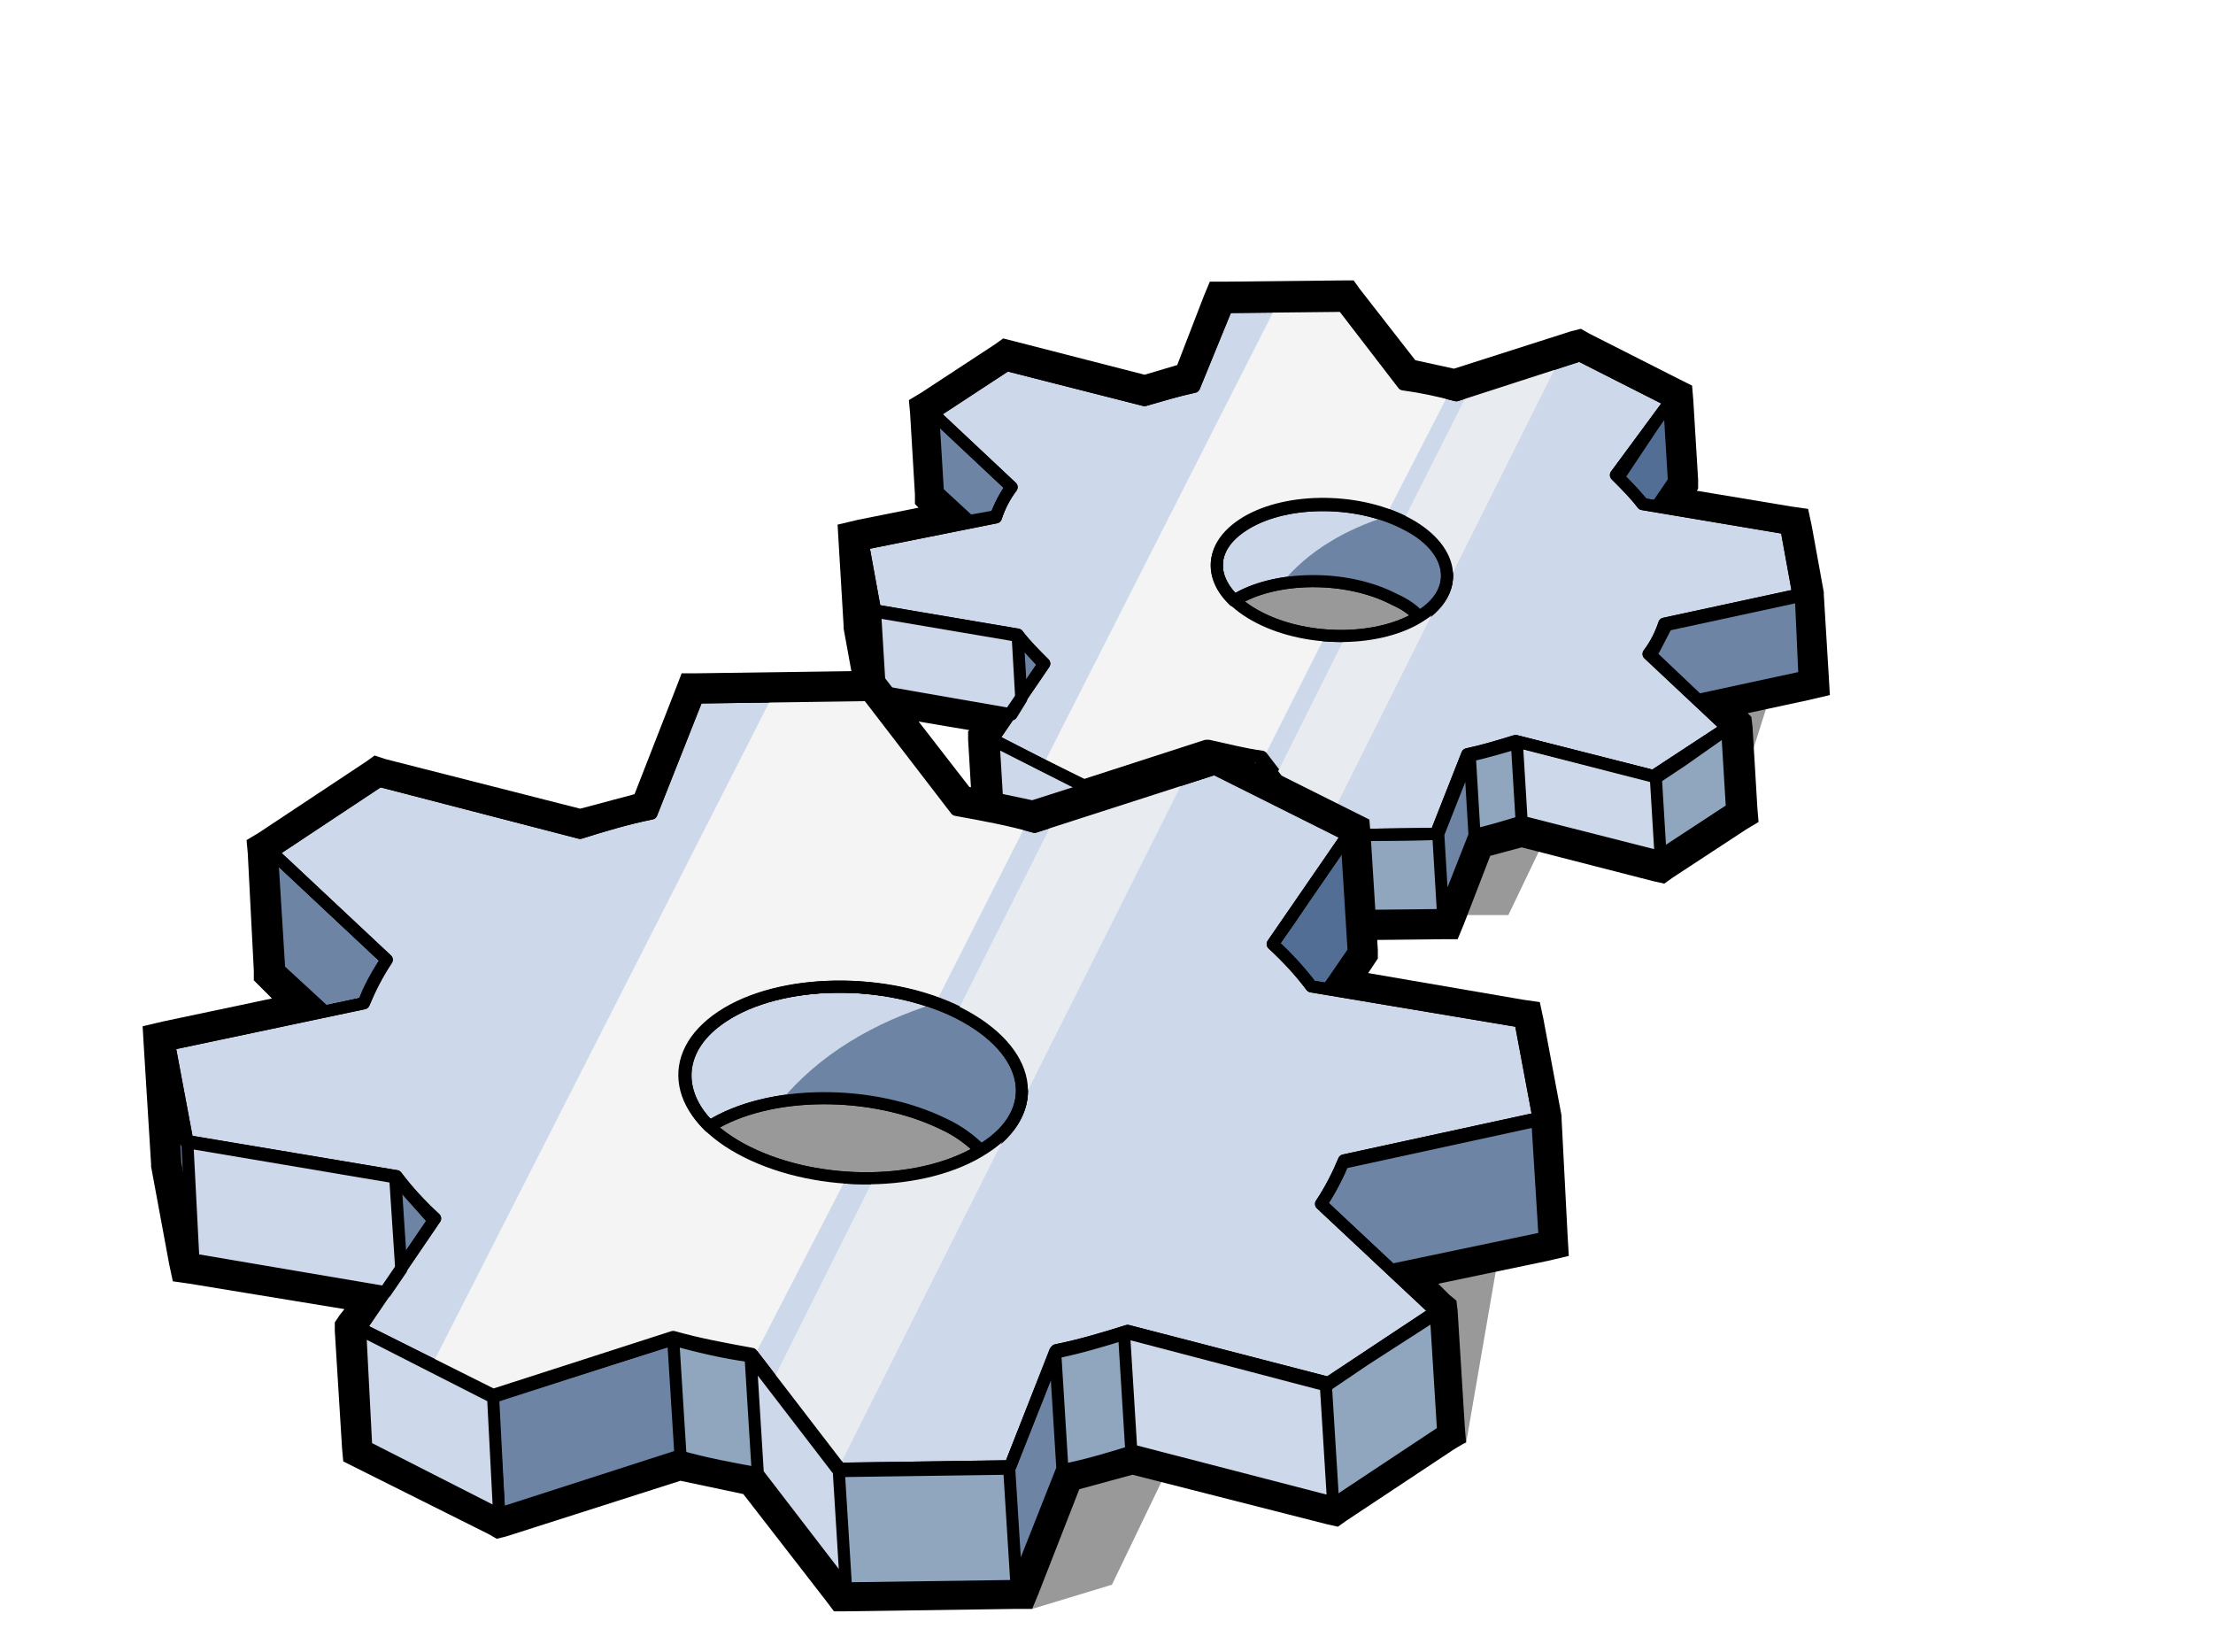
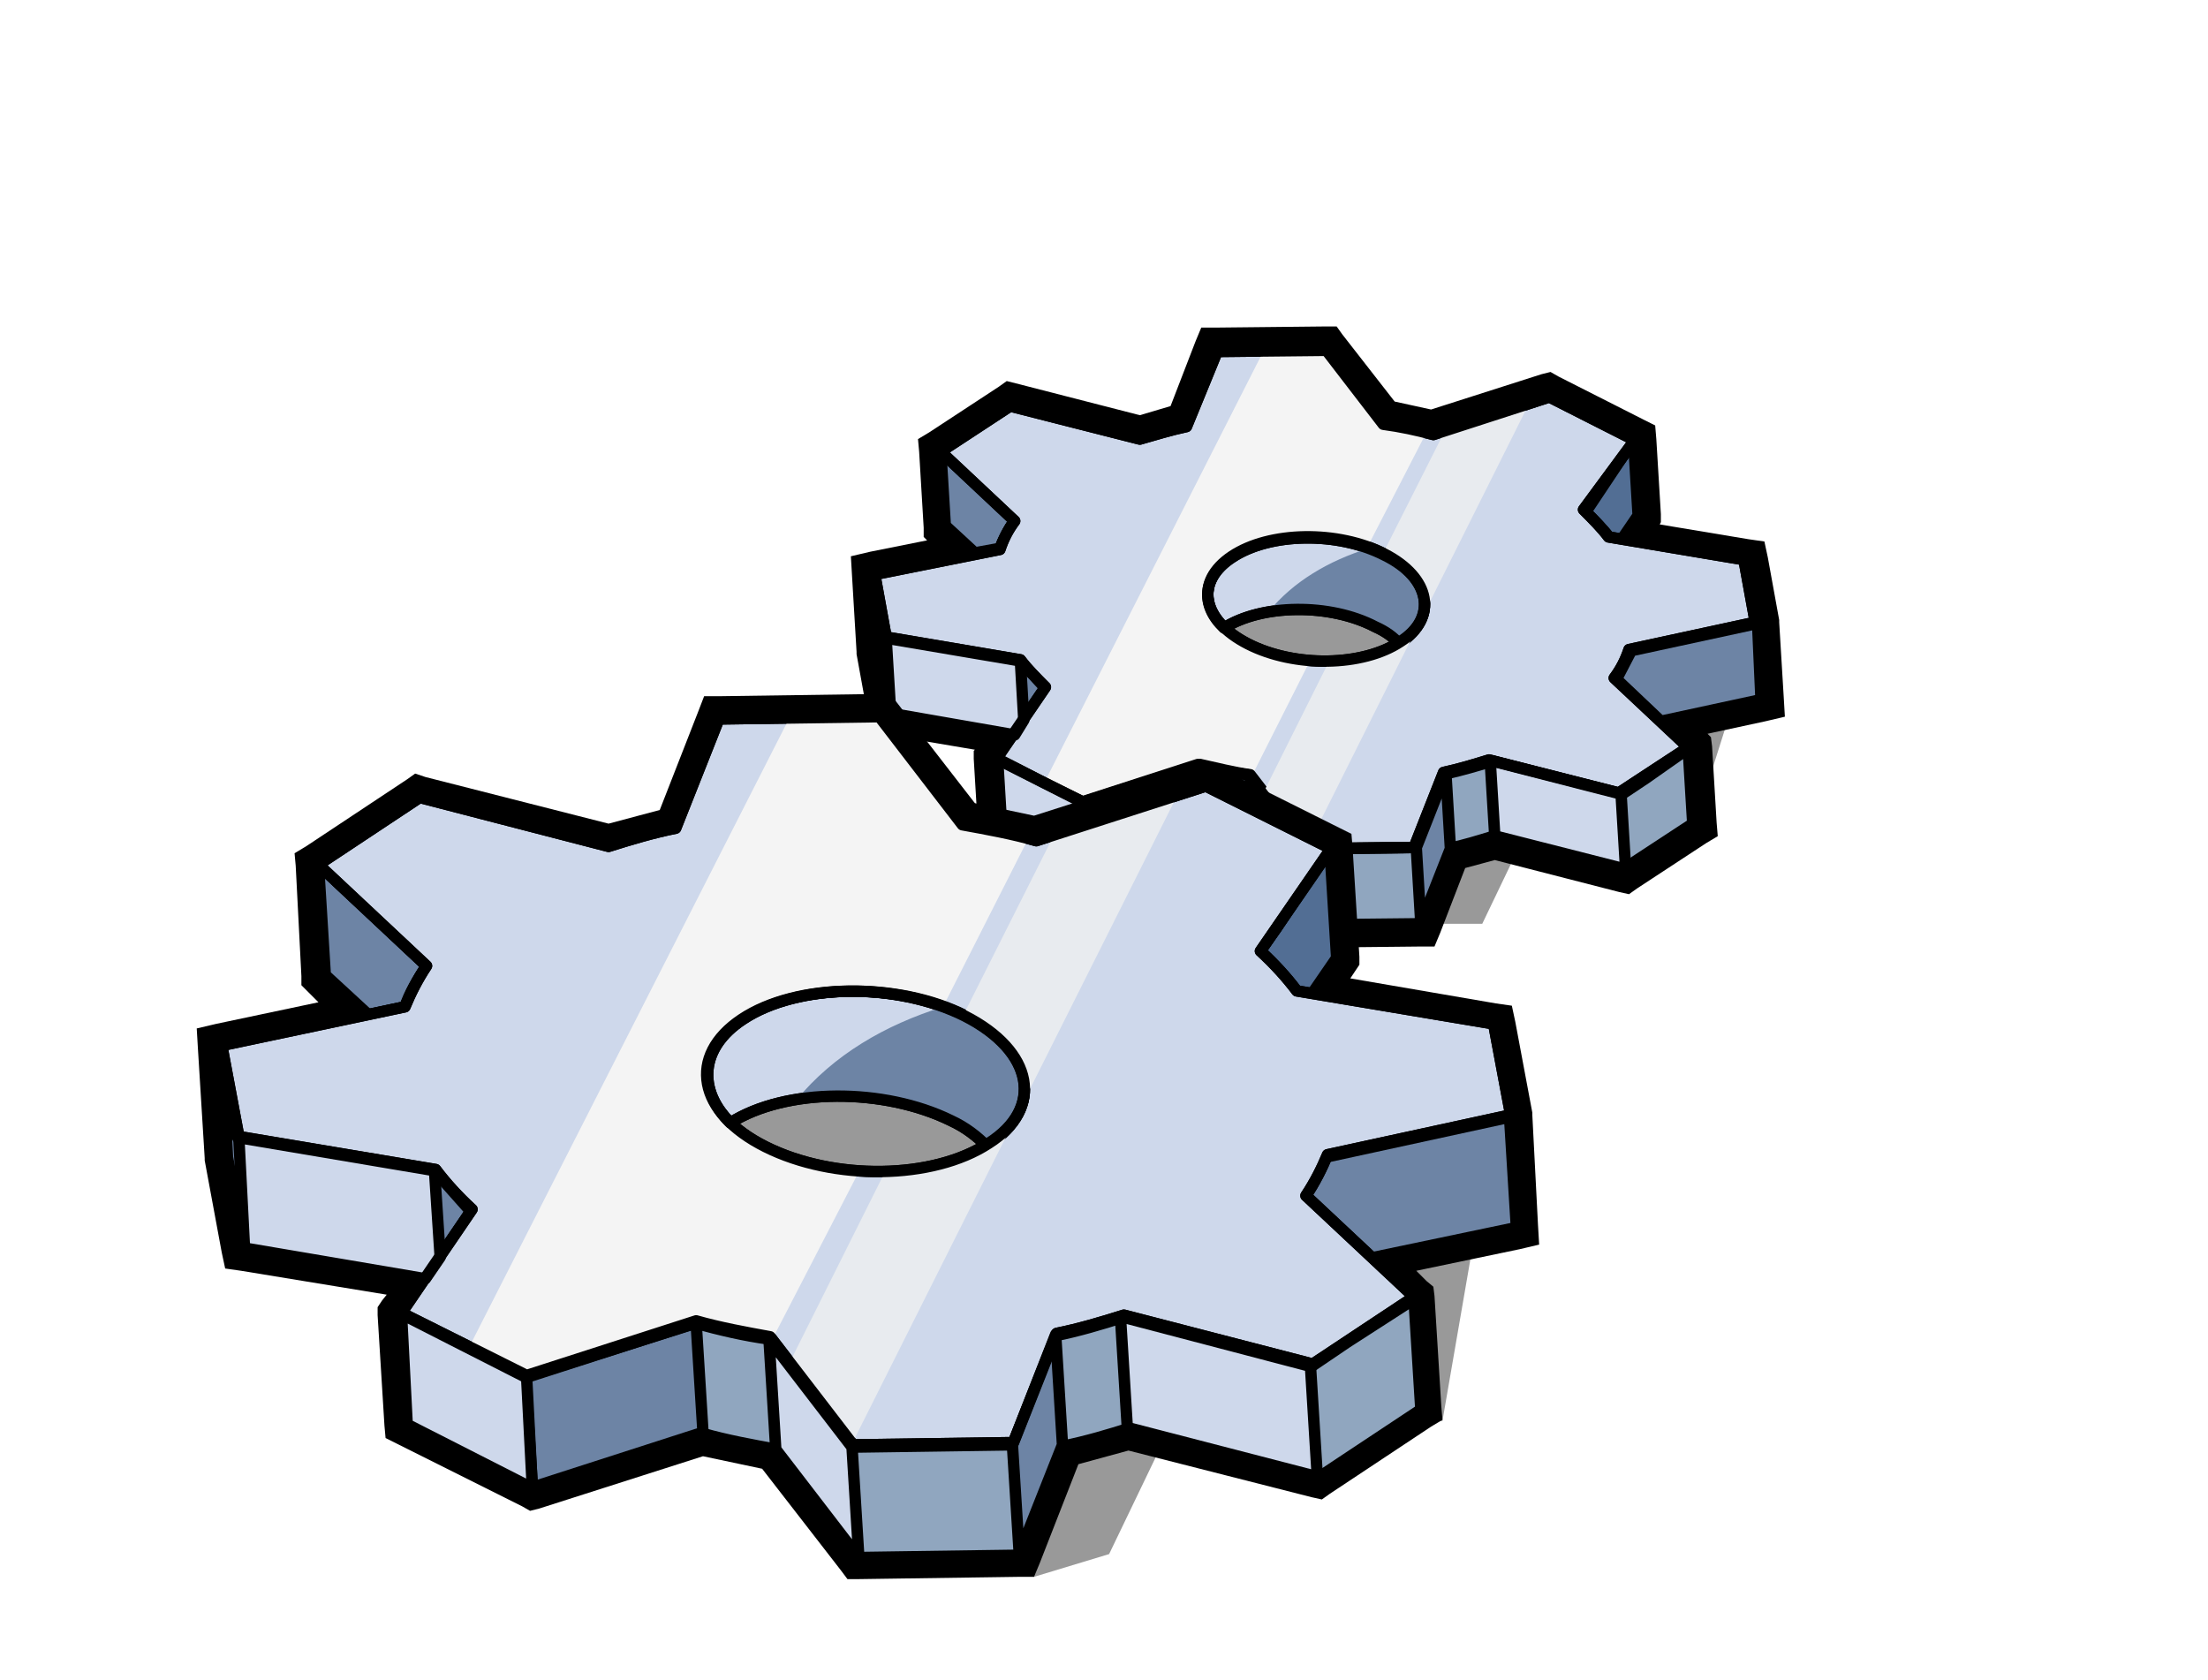
- <svg xmlns="http://www.w3.org/2000/svg" version="1.1" id="Layer_1" x="0px" y="0px" width="183.1" height="136.6" viewBox="0 0 183.1 136.6" enable-background="new 0 0 183.1 136.6" xml:space="preserve">
+ <svg xmlns="http://www.w3.org/2000/svg" version="1.1" id="Layer_1" x="0px" y="0px" width="194.086" height="147.586" viewBox="-5.493 -5.493 194.086 147.586" enable-background="new 0 0 183.1 136.6" xml:space="preserve">
  <g id="Layer_8">
    <g id="Layer_1_1_">
      <g id="Layer_3">
		</g>
      <g id="Layer_6">
		</g>
      <g id="Layer_7">
        <polygon opacity="0.4" fill="#000000" enable-background="new    " points="119.4,75.7 124.8,75.7 128.3,68.4 143.5,66.9 146.8,56.5 138.6,39.8      88.2,40.5    " />
      </g>
      <path fill="#CED8EB" stroke="#000000" stroke-linejoin="round" stroke-miterlimit="10" d="M116.2,43.3c-4.1-2.1-10.1-2-13.4,0.2    c-2.6,1.7-2.8,4.2-0.7,6.2c3.3-2.1,9.3-2.2,13.3-0.1c0.9,0.4,1.6,0.9,2.1,1.5l0.1-0.1C120.9,48.8,120.3,45.3,116.2,43.3z" />
      <g>
        <g>
          <path fill="#90A6BF" d="M139.2,62.9l-2.1,1.4l-11.4-2.9c-1.3,0.4-2.7,0.8-4,1.1L119,69l-9.6,0.1l-5-6.5c-1.5-0.2-3-0.6-4.4-0.9      L89.7,65l-3.9-1.9l0,0l-3.7-1.8l0.4,6.6l7.5,3.8l10.2-3.3c1.5,0.4,2.9,0.7,4.4,0.9l5,6.5l9.6-0.1l2.6-6.6c1.4-0.3,2.7-0.7,4-1.1      l11.4,2.9l6.1-4l-0.4-6.6L139.2,62.9L139.2,62.9z" />
        </g>
      </g>
      <path fill="#6D84A5" stroke="#000000" stroke-miterlimit="10" d="M100,61.8C100,61.8,99.9,61.8,100,61.8L89.7,65h-0.1l0.4,6.6h0.1    l10.2-3.3l0,0L100,61.8z" />
      <g>
        <g>
          <polygon fill="#6D84A5" stroke="#000000" stroke-linejoin="round" stroke-miterlimit="10" points="71.4,45.1 71.7,51.7       72.7,57.2 83.7,59.1 86.4,55 84.2,52.6 72.4,50.6     " />
        </g>
      </g>
      <g>
        <g>
          <path fill="#6D84A5" stroke="#000000" stroke-linejoin="round" stroke-miterlimit="10" d="M82.4,42.7c0.3-0.8,0.8-1.7,1.3-2.5      l-6.5-6.1l0.4,6.6l2.6,2.4L82.4,42.7z" />
        </g>
      </g>
      <g>
        <g>
          <polygon fill="#6D84A5" stroke="#000000" stroke-miterlimit="10" points="149,49.3 149.3,56 140.5,57.9 136.6,54.2 137.9,51.7           " />
        </g>
      </g>
      <g>
        <g>
          <path fill="#526E94" stroke="#000000" stroke-linejoin="round" stroke-miterlimit="10" d="M134.9,38l-1,1.5      c0.8,0.8,1.6,1.6,2.2,2.4L137,42l1.5-2.2l-0.4-6.6L134.9,38L134.9,38z" />
        </g>
      </g>
      <g>
        <g>
          <path fill="#CED8EB" stroke="#000000" stroke-linejoin="round" stroke-miterlimit="10" d="M138.2,33.2l-7.5-3.8l-10.2,3.3      c-1.5-0.4-2.9-0.7-4.4-0.9l-5-6.5l-9.6,0.1L98.8,32c-1.4,0.3-2.7,0.7-4.1,1.1l-11.4-2.9l-6.1,4l6.5,6.1c-0.6,0.8-1,1.6-1.3,2.5      l-11,2.2l1,5.5l11.8,2c0.6,0.8,1.4,1.6,2.2,2.4l-4.3,6.3l7.5,3.8l10.2-3.3c1.5,0.4,2.9,0.7,4.4,0.9l5,6.5l9.6-0.1l2.6-6.6      c1.4-0.3,2.7-0.7,4-1.1l11.4,2.9l6.1-4l-6.5-6.1c0.6-0.8,1-1.6,1.3-2.5l11.1-2.4l-1-5.5l-11.9-2c-0.6-0.8-1.4-1.6-2.2-2.4      L138.2,33.2z M117.6,50.9c-3.3,2.2-9.3,2.3-13.4,0.2s-4.7-5.5-1.4-7.7s9.3-2.3,13.4-0.2C120.3,45.3,120.9,48.8,117.6,50.9z" />
        </g>
      </g>
      <path fill="#F4F4F4" d="M116,31.7l-5-6.5l-5.4,0.1l-19.3,38l3.4,1.7l10.2-3.3c1.5,0.4,2.9,0.7,4.4,0.9l0.2,0.2l5.2-10.3    c-2-0.1-3.9-0.6-5.6-1.4c-4.1-2.1-4.7-5.5-1.4-7.7c2.9-1.9,8.1-2.2,12-0.8l5.2-10.1C118.6,32.2,117.3,32,116,31.7z" />
      <path fill="#6D84A5" d="M114.8,42.7L114.8,42.7c-3.5,1.1-6.6,2.9-8.8,5.6c3.1-0.5,6.6-0.1,9.3,1.3c0.9,0.4,1.6,0.9,2.1,1.5    l0.1-0.1c1.4-0.9,2.1-2.1,2.1-3.3v-0.1c0-0.3-0.1-0.6-0.2-0.8c0-0.1-0.1-0.2-0.1-0.3s0-0.1-0.1-0.2c0-0.1-0.1-0.2-0.2-0.3    c0-0.1-0.1-0.1-0.1-0.2c-0.1-0.1-0.1-0.2-0.2-0.3s-0.1-0.1-0.2-0.2c-0.1-0.1-0.1-0.2-0.2-0.2c-0.1-0.1-0.2-0.2-0.2-0.2    c-0.1-0.1-0.1-0.1-0.2-0.2c-0.1-0.1-0.2-0.2-0.3-0.2c-0.1-0.1-0.2-0.1-0.2-0.2c-0.1-0.1-0.3-0.2-0.4-0.3c-0.1,0-0.1-0.1-0.2-0.1    c-0.2-0.1-0.5-0.3-0.7-0.4c-0.2-0.1-0.4-0.2-0.7-0.3C115.3,42.9,115,42.8,114.8,42.7z" />
      <path fill="none" stroke="#000000" stroke-linejoin="round" stroke-miterlimit="10" d="M116.2,43.3c-4.1-2.1-10.1-2-13.4,0.2    c-2.6,1.7-2.8,4.2-0.7,6.2c3.3-2.1,9.3-2.2,13.3-0.1c0.9,0.4,1.6,0.9,2.1,1.5l0.1-0.1C120.9,48.8,120.3,45.3,116.2,43.3z" />
      <g>
        <g>
          <path fill="none" stroke="#000000" stroke-linejoin="round" stroke-miterlimit="10" d="M139.2,62.9l-2.1,1.4l-11.4-2.9      c-1.3,0.4-2.7,0.8-4,1.1L119,69l-9.6,0.1l-5-6.5c-1.5-0.2-3-0.6-4.4-0.9L89.7,65l-3.9-1.9l0,0l-3.7-1.8l0.4,6.6l7.5,3.8      l10.2-3.3c1.5,0.4,2.9,0.7,4.4,0.9l5,6.5l9.6-0.1l2.6-6.6c1.4-0.3,2.7-0.7,4-1.1l11.4,2.9l6.1-4l-0.4-6.6L139.2,62.9L139.2,62.9      z" />
        </g>
      </g>
      <polygon fill="#CED8EB" stroke="#000000" stroke-linejoin="round" stroke-miterlimit="10" points="104.4,62.7 104.7,69.3     109.8,75.8 109.4,69.2   " />
      <polygon fill="#6D84A5" stroke="#000000" stroke-linejoin="round" stroke-miterlimit="10" points="119,69 119.4,75.7 122,69.1     121.6,62.4   " />
      <path fill="#CED8EB" stroke="#000000" stroke-linejoin="round" stroke-miterlimit="10" d="M125.7,61.4h-0.2l0.4,6.6h0.1l11.4,2.9    l-0.4-6.6L125.7,61.4z" />
      <polygon fill="#CED8EB" stroke="#000000" stroke-linejoin="round" stroke-miterlimit="10" points="72.8,57.2 83.7,59.1 84.5,57.8     84.2,52.6 72.4,50.6   " />
      <polygon fill="#CED8EB" stroke="#000000" stroke-linejoin="round" stroke-miterlimit="10" points="85.9,63.1 82.2,61.2 82.6,67.9     90.1,71.6 89.7,65   " />
      <path fill="#E8EBEF" d="M128.9,30l-7.4,2.4L116,43.3h0.1c4.1,2.1,4.7,5.5,1.4,7.7c-1.6,1.1-3.9,1.6-6.2,1.7l-5.8,11.6l3.8,4.9    L128.9,30z" />
      <g>
        <g>
          <path fill="none" stroke="#000000" stroke-linejoin="round" stroke-miterlimit="10" d="M138.2,33.2l-7.5-3.8l-10.2,3.3      c-1.5-0.4-2.9-0.7-4.4-0.9l-5-6.5l-9.6,0.1L98.8,32c-1.4,0.3-2.7,0.7-4.1,1.1l-11.4-2.9l-6.1,4l6.5,6.1c-0.6,0.8-1,1.6-1.3,2.5      l-11,2.2l1,5.5l11.8,2c0.6,0.8,1.4,1.6,2.2,2.4l-4.3,6.3l7.5,3.8l10.2-3.3c1.5,0.4,2.9,0.7,4.4,0.9l5,6.5l9.6-0.1l2.6-6.6      c1.4-0.3,2.7-0.7,4-1.1l11.4,2.9l6.1-4l-6.5-6.1c0.6-0.8,1-1.6,1.3-2.5l11.1-2.4l-1-5.5l-11.9-2c-0.6-0.8-1.4-1.6-2.2-2.4      L138.2,33.2z M117.6,50.9c-3.3,2.2-9.3,2.3-13.4,0.2s-4.7-5.5-1.4-7.7s9.3-2.3,13.4-0.2C120.3,45.3,120.9,48.8,117.6,50.9z" />
        </g>
      </g>
    </g>
    <g>
      <path d="M111,25.2l5,6.5l4.4,0.9l10.2-3.3l7.5,3.8l0.4,6.6L137,42l10.9,1.8l1,5.5l0.4,6.6l-8.8,1.9l2.5,2.4l0.4,6.7l-6.1,4L126,68    l-4,1.1l-2.6,6.6l-9.6,0.1l-5-6.5l-4.4-0.9l-10.2,3.3l-7.5-3.8l-0.4-6.7l1.5-2.1l-10.9-1.8l-1-5.5L71.4,45l8.8-1.8l-2.6-2.4    l-0.4-6.7l6.1-4L94.7,33l4.1-1.1l2.6-6.6L111,25.2 M112,23.2h-1l-9.6,0.1h-1.3l-0.5,1.2l-2.2,5.7L94.7,31l-10.9-2.8L83,28    l-0.7,0.5l-6.1,4l-1,0.6l0.1,1.1l0.4,6.7v0.8L76,42l-5,1l-1.7,0.4l0.1,1.7l0.4,6.7v0.1V52l1,5.5l0.3,1.4l1.4,0.2l7.7,1.3l-0.1,0.1    v0.7l0.4,6.7l0.1,1.1l1,0.5l7.5,3.8l0.7,0.4l0.8-0.2l9.7-3.1l3.2,0.7l4.6,5.9l0.6,0.8h1l9.6-0.1h1.3l0.5-1.2l2.2-5.7l2.6-0.7    l10.9,2.8l0.9,0.2l0.7-0.5l6.1-4l1-0.6l-0.1-1.2l-0.4-6.7l-0.1-0.8l-0.3-0.3l5.1-1.1l1.7-0.4l-0.1-1.7l-0.4-6.6v-0.1V49l-1-5.5    l-0.3-1.4l-1.4-0.2l-7.8-1.3l0.1-0.2v-0.7l-0.4-6.6l-0.1-1.2l-1-0.5l-7.5-3.8l-0.7-0.4l-0.8,0.2l-9.7,3.1l-3.2-0.7l-4.6-5.9    L112,23.2L112,23.2z" />
    </g>
  </g>
  <g id="Layer_8_copy">
    <g id="Layer_1_copy">
      <g id="Layer_3_copy">
		</g>
      <g id="Layer_6_copy">
		</g>
      <g id="Layer_7_copy">
        <polygon opacity="0.4" fill="#000000" enable-background="new    " points="85.4,133.1 92,131.1 97.1,120.5 121.3,119.4 124.1,103.2 112,78.8      38.5,79.9    " />
      </g>
      <path fill="#CED8EB" stroke="#000000" stroke-linejoin="round" stroke-miterlimit="10" d="M79.4,83.8c-5.9-3-14.8-2.9-19.6,0.3    c-3.8,2.5-4,6.2-1.1,9.1c4.9-3.1,13.5-3.1,19.4-0.2c1.3,0.6,2.3,1.4,3.1,2.2c0.1,0,0.1-0.1,0.2-0.1C86.3,91.9,85.4,86.9,79.4,83.8    z" />
      <g>
        <g>
          <path fill="#90A6BF" d="M112.9,112.5l-3.1,2.1l-16.6-4.3c-1.9,0.6-3.9,1.2-5.9,1.6l-3.8,9.6l-14.1,0.2l-7.3-9.5      c-2.2-0.3-4.3-0.8-6.5-1.4l-14.9,4.8l-5.6-2.8l0,0l-5.3-2.7l0.6,9.7l11,5.5l14.9-4.8c2.1,0.6,4.3,1,6.5,1.4l7.3,9.5l14.1-0.2      l3.8-9.6c2-0.4,4-1,5.9-1.6l16.6,4.3l8.9-5.9l-0.6-9.7L112.9,112.5L112.9,112.5z" />
        </g>
      </g>
      <path fill="#6D84A5" stroke="#000000" stroke-miterlimit="10" d="M55.7,110.8L55.7,110.8l-14.9,4.7l-0.1-0.1l0.6,9.7l0.1,0.1    l14.9-4.8l0,0L55.7,110.8z" />
      <g>
        <g>
          <polygon fill="#6D84A5" stroke="#000000" stroke-linejoin="round" stroke-miterlimit="10" points="14,86.5 14.5,96.2 16,104.2       31.9,106.9 35.9,101 32.7,97.4 15.4,94.5     " />
        </g>
      </g>
      <g>
        <g>
          <path fill="#6D84A5" stroke="#000000" stroke-linejoin="round" stroke-miterlimit="10" d="M30.1,83c0.4-1.2,1.1-2.4,1.9-3.6      l-9.5-8.9l0.6,9.7l3.8,3.5L30.1,83z" />
        </g>
      </g>
      <g>
        <g>
          <polygon fill="#6D84A5" stroke="#000000" stroke-miterlimit="10" points="127.2,92.7 127.8,102.4 114.9,105.1 109.2,99.7       111.1,96.2     " />
        </g>
      </g>
      <g>
        <g>
          <path fill="#526E94" stroke="#000000" stroke-linejoin="round" stroke-miterlimit="10" d="M106.7,76.1l-1.5,2.1      c1.2,1.1,2.3,2.3,3.2,3.5l1.4,0.2l2.2-3.2l-0.6-9.7L106.7,76.1L106.7,76.1z" />
        </g>
      </g>
      <g>
        <g>
          <path fill="#CED8EB" stroke="#000000" stroke-linejoin="round" stroke-miterlimit="10" d="M111.5,69.1l-11-5.5l-14.9,4.8      c-2.1-0.6-4.3-1-6.5-1.4l-7.3-9.5l-14.1,0.2l-3.8,9.6c-2,0.4-4,1-5.9,1.6l-16.6-4.3l-8.9,5.9l9.5,8.9c-0.8,1.2-1.4,2.4-1.9,3.6      L14,86.4l1.5,8l17.3,2.9c0.9,1.2,2,2.4,3.2,3.5l-6.2,9.1l11,5.5l14.9-4.8c2.1,0.6,4.3,1,6.5,1.4l7.3,9.5l14.1-0.2l3.8-9.6      c2-0.4,4-1,5.9-1.6l16.6,4.3l8.9-5.9l-9.5-8.9c0.8-1.2,1.4-2.4,1.9-3.6l16.1-3.5l-1.5-8l-17.3-2.9c-0.9-1.2-2-2.4-3.2-3.5      L111.5,69.1z M81.4,95c-4.9,3.2-13.6,3.3-19.6,0.3s-6.9-8-2.1-11.2s13.6-3.3,19.6-0.3C85.4,86.9,86.3,91.9,81.4,95z" />
        </g>
      </g>
      <path fill="#F4F4F4" d="M79.1,67l-7.3-9.5l-7.9,0.1L35.7,113l4.9,2.5l14.9-4.8c2.1,0.6,4.3,1,6.5,1.4l0.3,0.3L70,97.5    c-2.9-0.2-5.7-0.9-8.1-2.1c-6-3-6.9-8-2.1-11.2c4.3-2.8,11.8-3.2,17.6-1.2l7.5-14.8C83,67.7,81.1,67.3,79.1,67z" />
      <path fill="#6D84A5" d="M77.4,83L77.4,83c-5.1,1.6-9.6,4.2-12.9,8.2C69,90.4,74.2,91,78.1,93c1.3,0.6,2.3,1.4,3.1,2.2    c0.1,0,0.1-0.1,0.2-0.1c2.1-1.4,3.1-3.1,3.1-4.9V90c0-0.4-0.1-0.8-0.2-1.2c-0.1-0.2-0.1-0.3-0.2-0.5c0-0.1-0.1-0.2-0.1-0.2    c-0.1-0.1-0.1-0.3-0.2-0.4s-0.1-0.2-0.2-0.3c-0.1-0.1-0.2-0.3-0.3-0.4c-0.1-0.1-0.2-0.2-0.3-0.3c-0.1-0.1-0.2-0.2-0.3-0.3    c-0.1-0.1-0.2-0.2-0.3-0.3c-0.1-0.1-0.2-0.2-0.3-0.3c-0.1-0.1-0.3-0.2-0.4-0.4c-0.1-0.1-0.2-0.2-0.3-0.3c-0.2-0.1-0.4-0.3-0.6-0.4    c-0.1-0.1-0.2-0.1-0.3-0.2c-0.3-0.2-0.7-0.4-1-0.6s-0.7-0.3-1-0.5C78,83.2,77.7,83.1,77.4,83z" />
      <path fill="none" stroke="#000000" stroke-linejoin="round" stroke-miterlimit="10" d="M79.4,83.8c-5.9-3-14.8-2.9-19.6,0.3    c-3.8,2.5-4,6.2-1.1,9.1c4.9-3.1,13.5-3.1,19.4-0.2c1.3,0.6,2.3,1.4,3.1,2.2c0.1,0,0.1-0.1,0.2-0.1C86.3,91.9,85.4,86.9,79.4,83.8    z" />
      <g>
        <g>
          <path fill="none" stroke="#000000" stroke-linejoin="round" stroke-miterlimit="10" d="M112.9,112.5l-3.1,2.1l-16.6-4.3      c-1.9,0.6-3.9,1.2-5.9,1.6l-3.8,9.6l-14.1,0.2l-7.3-9.5c-2.2-0.3-4.3-0.8-6.5-1.4l-14.9,4.8l-5.6-2.8l0,0l-5.3-2.7l0.6,9.7      l11,5.5l14.9-4.8c2.1,0.6,4.3,1,6.5,1.4l7.3,9.5l14.1-0.2l3.8-9.6c2-0.4,4-1,5.9-1.6l16.6,4.3l8.9-5.9l-0.6-9.7L112.9,112.5      L112.9,112.5z" />
        </g>
      </g>
      <polygon fill="#CED8EB" stroke="#000000" stroke-linejoin="round" stroke-miterlimit="10" points="62.1,112.2 62.7,121.9     70,131.4 69.4,121.7   " />
      <polygon fill="#6D84A5" stroke="#000000" stroke-linejoin="round" stroke-miterlimit="10" points="83.5,121.5 84.1,131.1     87.9,121.5 87.3,111.8   " />
      <path fill="#CED8EB" stroke="#000000" stroke-linejoin="round" stroke-miterlimit="10" d="M93.3,110.3H93l0.6,9.7h0.1l16.6,4.3    l-0.6-9.7L93.3,110.3z" />
      <polygon fill="#CED8EB" stroke="#000000" stroke-linejoin="round" stroke-miterlimit="10" points="16,104.2 31.9,106.9 33.2,105     32.7,97.4 15.5,94.5   " />
      <polygon fill="#CED8EB" stroke="#000000" stroke-linejoin="round" stroke-miterlimit="10" points="35.1,112.7 29.8,110     30.3,119.7 41.3,125.3 40.8,115.6   " />
      <path fill="#E8EBEF" d="M98,64.4l-10.8,3.4l-8,15.9c0,0,0.1,0,0.1,0.1c6,3,6.9,8,2.1,11.2c-2.4,1.6-5.7,2.4-9.1,2.5l-8.5,17    l5.5,7.1L98,64.4z" />
      <g>
        <g>
          <path fill="none" stroke="#000000" stroke-linejoin="round" stroke-miterlimit="10" d="M111.5,69.1l-11-5.5l-14.9,4.8      c-2.1-0.6-4.3-1-6.5-1.4l-7.3-9.5l-14.1,0.2l-3.8,9.6c-2,0.4-4,1-5.9,1.6l-16.6-4.3l-8.9,5.9l9.5,8.9c-0.8,1.2-1.4,2.4-1.9,3.6      L14,86.4l1.5,8l17.3,2.9c0.9,1.2,2,2.4,3.2,3.5l-6.2,9.1l11,5.5l14.9-4.8c2.1,0.6,4.3,1,6.5,1.4l7.3,9.5l14.1-0.2l3.8-9.6      c2-0.4,4-1,5.9-1.6l16.6,4.3l8.9-5.9l-9.5-8.9c0.8-1.2,1.4-2.4,1.9-3.6l16.1-3.5l-1.5-8l-17.3-2.9c-0.9-1.2-2-2.4-3.2-3.5      L111.5,69.1z M81.4,95c-4.9,3.2-13.6,3.3-19.6,0.3s-6.9-8-2.1-11.2s13.6-3.3,19.6-0.3C85.4,86.9,86.3,91.9,81.4,95z" />
        </g>
      </g>
    </g>
    <g>
      <path d="M71.8,57.5l7.3,9.5l6.5,1.4l14.9-4.8l11,5.5l0.6,9.6l-2.2,3.2l15.9,2.7l1.5,8l0.5,9.7l-12.9,2.8l3.7,3.5l0.6,9.7l-8.9,5.9    l-16.6-4.3l-5.9,1.6l-3.8,9.6l-14,0.3l-7.3-9.5l-6.5-1.4l-14.9,4.8l-11-5.5l-0.6-9.7l2.2-3.1L16,104.2l-1.5-8.1L14,86.4l12.8-2.7    L23,80.3l-0.5-9.7l8.9-5.9L48,68.9l5.9-1.6l3.8-9.6L71.8,57.5 M72.8,55.5h-1l-14.1,0.2h-1.3L55.9,57l-3.4,8.7L48,66.9l-16.1-4.1    L31,62.5L30.3,63l-8.9,5.9l-1,0.6l0.1,1.1l0.5,9.7v0.8l0.6,0.6l0.9,0.9l-9,1.9l-1.7,0.4l0.1,1.7l0.6,9.7v0.1v0.1l1.5,8.1l0.3,1.4    l1.4,0.2l12.8,2.1l-0.4,0.5l-0.4,0.6v0.7l0.6,9.7l0.1,1.1l1,0.5l11,5.5l0.7,0.4l0.8-0.2l14.4-4.6l5.2,1.1l6.9,8.9l0.6,0.8h1    l14.1-0.2h1.3l0.5-1.2l3.4-8.7l4.4-1.2l16.1,4.1l0.9,0.2l0.7-0.5l8.9-5.9l1-0.6l-0.1-1.2l-0.6-9.7l-0.1-0.8l-0.6-0.5l-0.9-0.9    l9.1-1.9l1.7-0.4l-0.1-1.7l-0.5-9.7v-0.1v-0.1l-1.5-8l-0.3-1.4l-1.4-0.2l-12.8-2.2l0.4-0.6l0.4-0.6v-0.7l-0.6-9.6l-0.1-1.2l-1-0.5    l-11-5.5l-0.7-0.4l-0.8,0.2l-14.4,4.6l-5.2-1.1l-6.9-8.9L72.8,55.5L72.8,55.5z" />
    </g>
  </g>
</svg>
